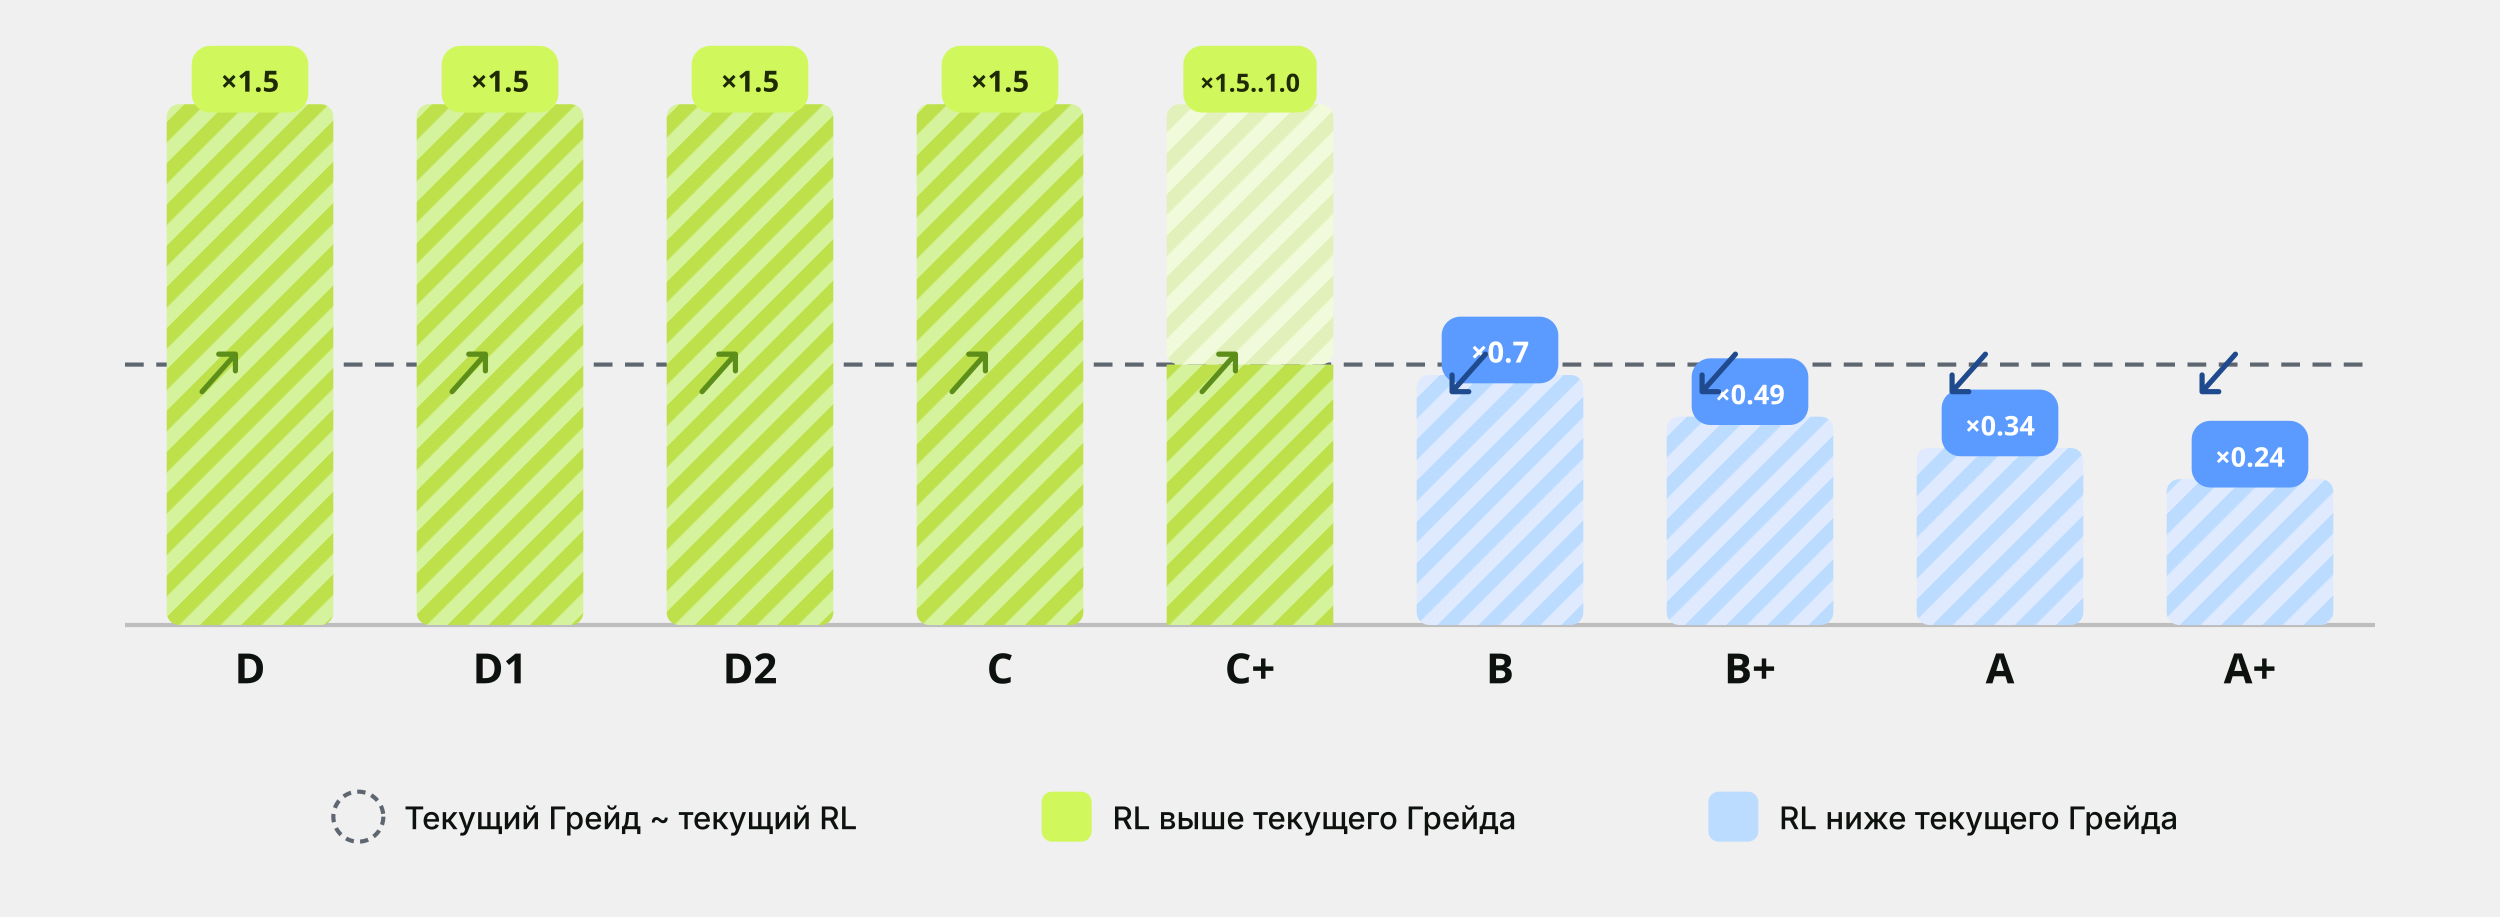
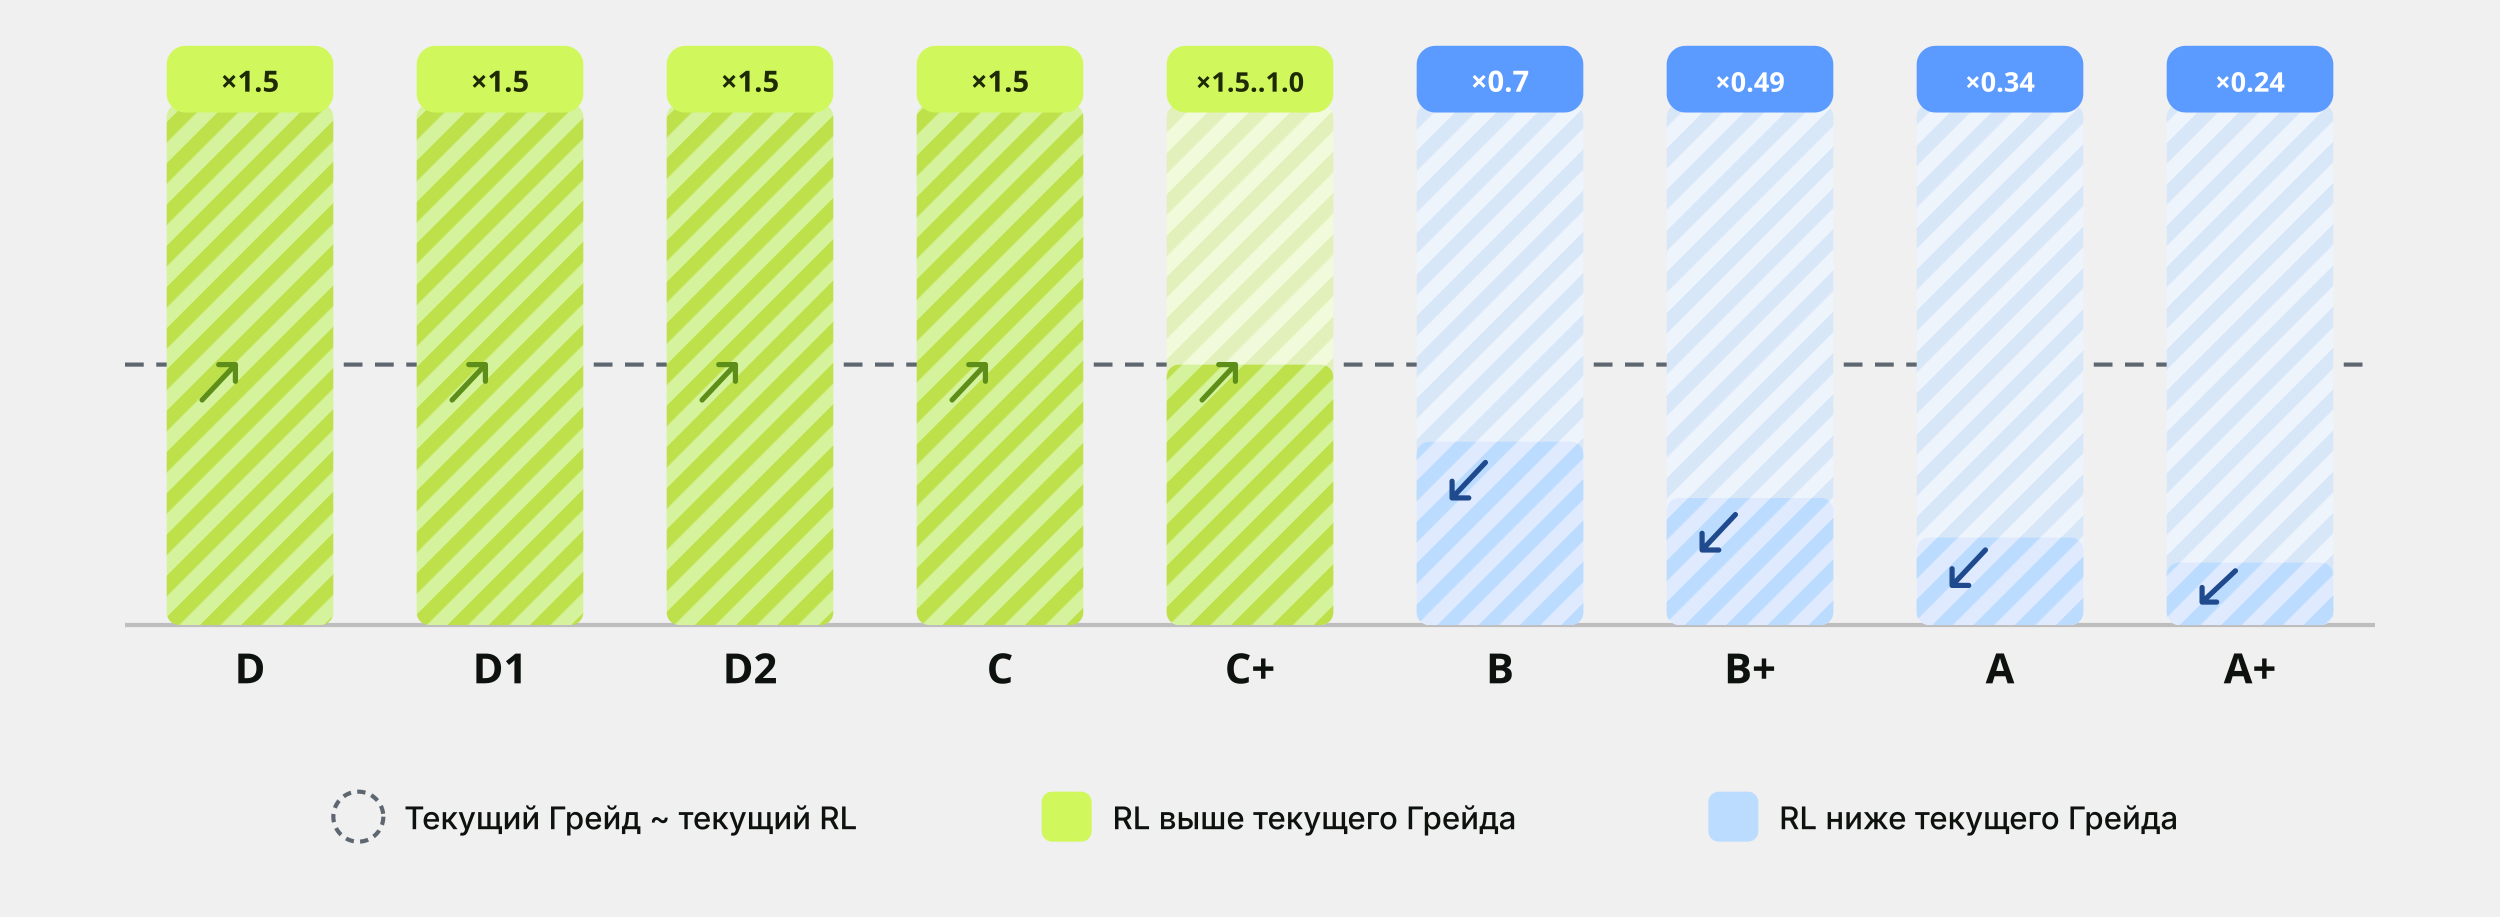
<svg xmlns="http://www.w3.org/2000/svg" viewBox="0 0 1200 440" font-family="Manrope, 'Roboto Flex', system-ui, sans-serif" fill="none">
  <defs>
    <pattern id="hgG" patternUnits="userSpaceOnUse" width="14" height="14" patternTransform="rotate(45)">
      <rect width="14" height="14" fill="#d5f29c" />
      <rect width="7" height="14" fill="#bee14b" />
    </pattern>
    <pattern id="hgGL" patternUnits="userSpaceOnUse" width="14" height="14" patternTransform="rotate(45)">
      <rect width="14" height="14" fill="#f1fadb" />
      <rect width="7" height="14" fill="#e2f1bb" />
    </pattern>
    <pattern id="hgB" patternUnits="userSpaceOnUse" width="14" height="14" patternTransform="rotate(45)">
      <rect width="14" height="14" fill="#dfeaff" />
      <rect width="7" height="14" fill="#bcdcff" />
    </pattern>
+     <pattern id="hgBL" patternUnits="userSpaceOnUse" width="14" height="14" patternTransform="rotate(45)">
+       <rect width="14" height="14" fill="#eef4fc" />
+       <rect width="7" height="14" fill="#d8e7f8" />
+     </pattern>
  </defs>
  <line x1="60" y1="300" x2="1140" y2="300" stroke="#0e120e" stroke-opacity=".22" stroke-width="2" />
  <line x1="60" y1="175" x2="1140" y2="175" stroke="#5e6770" stroke-width="2" stroke-dasharray="9 6" />
  <rect x="80" y="50" width="80" height="250" fill="url(#hgG)" rx="6" />
-   <rect x="92" y="22" width="56" height="32" rx="9" fill="#d0f85d" />
+   <rect x="80" y="22" width="80" height="32" rx="9" fill="#d0f85d" />
  <text x="120" y="44" text-anchor="middle" font-size="14" font-weight="700" fill="#1f2a05">×1.5</text>
-   <path d="M97 188 L113 170 M113 178 L113 170 L105 170" stroke="#5e8e1a" stroke-width="2.5" stroke-linecap="round" stroke-linejoin="round" />
+   <path d="M97 192 L113 175 M113 183 L113 175 L105 175" stroke="#5e8e1a" stroke-width="2.5" stroke-linecap="round" stroke-linejoin="round" />
  <text x="120" y="328" text-anchor="middle" font-size="20" font-weight="800" fill="#0e120e">D</text>
  <rect x="200" y="50" width="80" height="250" fill="url(#hgG)" rx="6" />
-   <rect x="212" y="22" width="56" height="32" rx="9" fill="#d0f85d" />
+   <rect x="200" y="22" width="80" height="32" rx="9" fill="#d0f85d" />
  <text x="240" y="44" text-anchor="middle" font-size="14" font-weight="700" fill="#1f2a05">×1.5</text>
-   <path d="M217 188 L233 170 M233 178 L233 170 L225 170" stroke="#5e8e1a" stroke-width="2.5" stroke-linecap="round" stroke-linejoin="round" />
+   <path d="M217 192 L233 175 M233 183 L233 175 L225 175" stroke="#5e8e1a" stroke-width="2.5" stroke-linecap="round" stroke-linejoin="round" />
  <text x="240" y="328" text-anchor="middle" font-size="20" font-weight="800" fill="#0e120e">D1</text>
  <rect x="320" y="50" width="80" height="250" fill="url(#hgG)" rx="6" />
-   <rect x="332" y="22" width="56" height="32" rx="9" fill="#d0f85d" />
+   <rect x="320" y="22" width="80" height="32" rx="9" fill="#d0f85d" />
  <text x="360" y="44" text-anchor="middle" font-size="14" font-weight="700" fill="#1f2a05">×1.5</text>
-   <path d="M337 188 L353 170 M353 178 L353 170 L345 170" stroke="#5e8e1a" stroke-width="2.5" stroke-linecap="round" stroke-linejoin="round" />
+   <path d="M337 192 L353 175 M353 183 L353 175 L345 175" stroke="#5e8e1a" stroke-width="2.5" stroke-linecap="round" stroke-linejoin="round" />
  <text x="360" y="328" text-anchor="middle" font-size="20" font-weight="800" fill="#0e120e">D2</text>
  <rect x="440" y="50" width="80" height="250" fill="url(#hgG)" rx="6" />
-   <rect x="452" y="22" width="56" height="32" rx="9" fill="#d0f85d" />
+   <rect x="440" y="22" width="80" height="32" rx="9" fill="#d0f85d" />
  <text x="480" y="44" text-anchor="middle" font-size="14" font-weight="700" fill="#1f2a05">×1.5</text>
-   <path d="M457 188 L473 170 M473 178 L473 170 L465 170" stroke="#5e8e1a" stroke-width="2.5" stroke-linecap="round" stroke-linejoin="round" />
+   <path d="M457 192 L473 175 M473 183 L473 175 L465 175" stroke="#5e8e1a" stroke-width="2.5" stroke-linecap="round" stroke-linejoin="round" />
  <text x="480" y="328" text-anchor="middle" font-size="20" font-weight="800" fill="#0e120e">C</text>
-   <rect x="560" y="50" width="80" height="125" fill="url(#hgGL)" rx="6" ry="6" />
-   <rect x="560" y="175" width="80" height="125" fill="url(#hgG)" />
-   <rect x="568" y="22" width="64" height="32" rx="9" fill="#d0f85d" />
-   <text x="600" y="44" text-anchor="middle" font-size="12" font-weight="700" fill="#1f2a05">×1.5..1.0</text>
-   <path d="M577 188 L593 170 M593 178 L593 170 L585 170" stroke="#5e8e1a" stroke-width="2.5" stroke-linecap="round" stroke-linejoin="round" />
+   <rect x="560" y="50" width="80" height="250" fill="url(#hgGL)" rx="6" />
+   <rect x="560" y="175" width="80" height="125" fill="url(#hgG)" rx="6" />
+   <rect x="560" y="22" width="80" height="32" rx="9" fill="#d0f85d" />
+   <text x="600" y="44" text-anchor="middle" font-size="13" font-weight="700" fill="#1f2a05">×1.5..1.0</text>
+   <path d="M577 192 L593 175 M593 183 L593 175 L585 175" stroke="#5e8e1a" stroke-width="2.5" stroke-linecap="round" stroke-linejoin="round" />
  <text x="600" y="328" text-anchor="middle" font-size="20" font-weight="800" fill="#0e120e">C+</text>
-   <rect x="680" y="180" width="80" height="120" fill="url(#hgB)" rx="6" />
-   <rect x="692" y="152" width="56" height="32" rx="9" fill="#5b9bff" />
-   <text x="720" y="174" text-anchor="middle" font-size="14" font-weight="700" fill="#fff">×0.7</text>
-   <path d="M713 170 L697 188 M697 180 L697 188 L705 188" stroke="#1f4a8e" stroke-width="2.5" stroke-linecap="round" stroke-linejoin="round" />
+   <rect x="680" y="50" width="80" height="250" fill="url(#hgBL)" rx="6" />
+   <rect x="680" y="212" width="80" height="88" fill="url(#hgB)" rx="6" />
+   <rect x="680" y="22" width="80" height="32" rx="9" fill="#5b9bff" />
+   <text x="720" y="44" text-anchor="middle" font-size="14" font-weight="700" fill="#fff">×0.7</text>
+   <path d="M713 222 L697 239 M697 231 L697 239 L705 239" stroke="#1f4a8e" stroke-width="2.5" stroke-linecap="round" stroke-linejoin="round" />
  <text x="720" y="328" text-anchor="middle" font-size="20" font-weight="800" fill="#0e120e">B</text>
-   <rect x="800" y="200" width="80" height="100" fill="url(#hgB)" rx="6" />
-   <rect x="812" y="172" width="56" height="32" rx="9" fill="#5b9bff" />
-   <text x="840" y="194" text-anchor="middle" font-size="13" font-weight="700" fill="#fff">×0.49</text>
-   <path d="M833 170 L817 188 M817 180 L817 188 L825 188" stroke="#1f4a8e" stroke-width="2.5" stroke-linecap="round" stroke-linejoin="round" />
+   <rect x="800" y="50" width="80" height="250" fill="url(#hgBL)" rx="6" />
+   <rect x="800" y="239" width="80" height="61" fill="url(#hgB)" rx="6" />
+   <rect x="800" y="22" width="80" height="32" rx="9" fill="#5b9bff" />
+   <text x="840" y="44" text-anchor="middle" font-size="13" font-weight="700" fill="#fff">×0.49</text>
+   <path d="M833 247 L817 264 M817 256 L817 264 L825 264" stroke="#1f4a8e" stroke-width="2.5" stroke-linecap="round" stroke-linejoin="round" />
  <text x="840" y="328" text-anchor="middle" font-size="20" font-weight="800" fill="#0e120e">B+</text>
-   <rect x="920" y="215" width="80" height="85" fill="url(#hgB)" rx="6" />
-   <rect x="932" y="187" width="56" height="32" rx="9" fill="#5b9bff" />
-   <text x="960" y="209" text-anchor="middle" font-size="13" font-weight="700" fill="#fff">×0.34</text>
-   <path d="M953 170 L937 188 M937 180 L937 188 L945 188" stroke="#1f4a8e" stroke-width="2.5" stroke-linecap="round" stroke-linejoin="round" />
+   <rect x="920" y="50" width="80" height="250" fill="url(#hgBL)" rx="6" />
+   <rect x="920" y="258" width="80" height="42" fill="url(#hgB)" rx="6" />
+   <rect x="920" y="22" width="80" height="32" rx="9" fill="#5b9bff" />
+   <text x="960" y="44" text-anchor="middle" font-size="13" font-weight="700" fill="#fff">×0.34</text>
+   <path d="M953 264 L937 281 M937 273 L937 281 L945 281" stroke="#1f4a8e" stroke-width="2.5" stroke-linecap="round" stroke-linejoin="round" />
  <text x="960" y="328" text-anchor="middle" font-size="20" font-weight="800" fill="#0e120e">A</text>
-   <rect x="1040" y="230" width="80" height="70" fill="url(#hgB)" rx="6" />
-   <rect x="1052" y="202" width="56" height="32" rx="9" fill="#5b9bff" />
-   <text x="1080" y="224" text-anchor="middle" font-size="13" font-weight="700" fill="#fff">×0.24</text>
-   <path d="M1073 170 L1057 188 M1057 180 L1057 188 L1065 188" stroke="#1f4a8e" stroke-width="2.5" stroke-linecap="round" stroke-linejoin="round" />
+   <rect x="1040" y="50" width="80" height="250" fill="url(#hgBL)" rx="6" />
+   <rect x="1040" y="270" width="80" height="30" fill="url(#hgB)" rx="6" />
+   <rect x="1040" y="22" width="80" height="32" rx="9" fill="#5b9bff" />
+   <text x="1080" y="44" text-anchor="middle" font-size="13" font-weight="700" fill="#fff">×0.24</text>
+   <path d="M1073 274 L1057 289 M1057 282 L1057 289 L1064 289" stroke="#1f4a8e" stroke-width="2.5" stroke-linecap="round" stroke-linejoin="round" />
  <text x="1080" y="328" text-anchor="middle" font-size="20" font-weight="800" fill="#0e120e">A+</text>
  <g transform="translate(160, 380)" font-family="Inter, system-ui, sans-serif">
    <circle cx="12" cy="12" r="12" fill="none" stroke="#5e6770" stroke-width="2" stroke-dasharray="4 3" />
    <text x="34" y="18" font-size="15" font-weight="500" fill="#0e120e">Текущий Грейд ~ текущий RL</text>
    <rect x="340" y="0" width="24" height="24" rx="5" fill="#d0f85d" />
    <text x="374" y="18" font-size="15" font-weight="500" fill="#0e120e">RL выше текущего Грейда</text>
    <rect x="660" y="0" width="24" height="24" rx="5" fill="#bcdcff" />
    <text x="694" y="18" font-size="15" font-weight="500" fill="#0e120e">RL ниже текущего Грейда</text>
  </g>
</svg>
